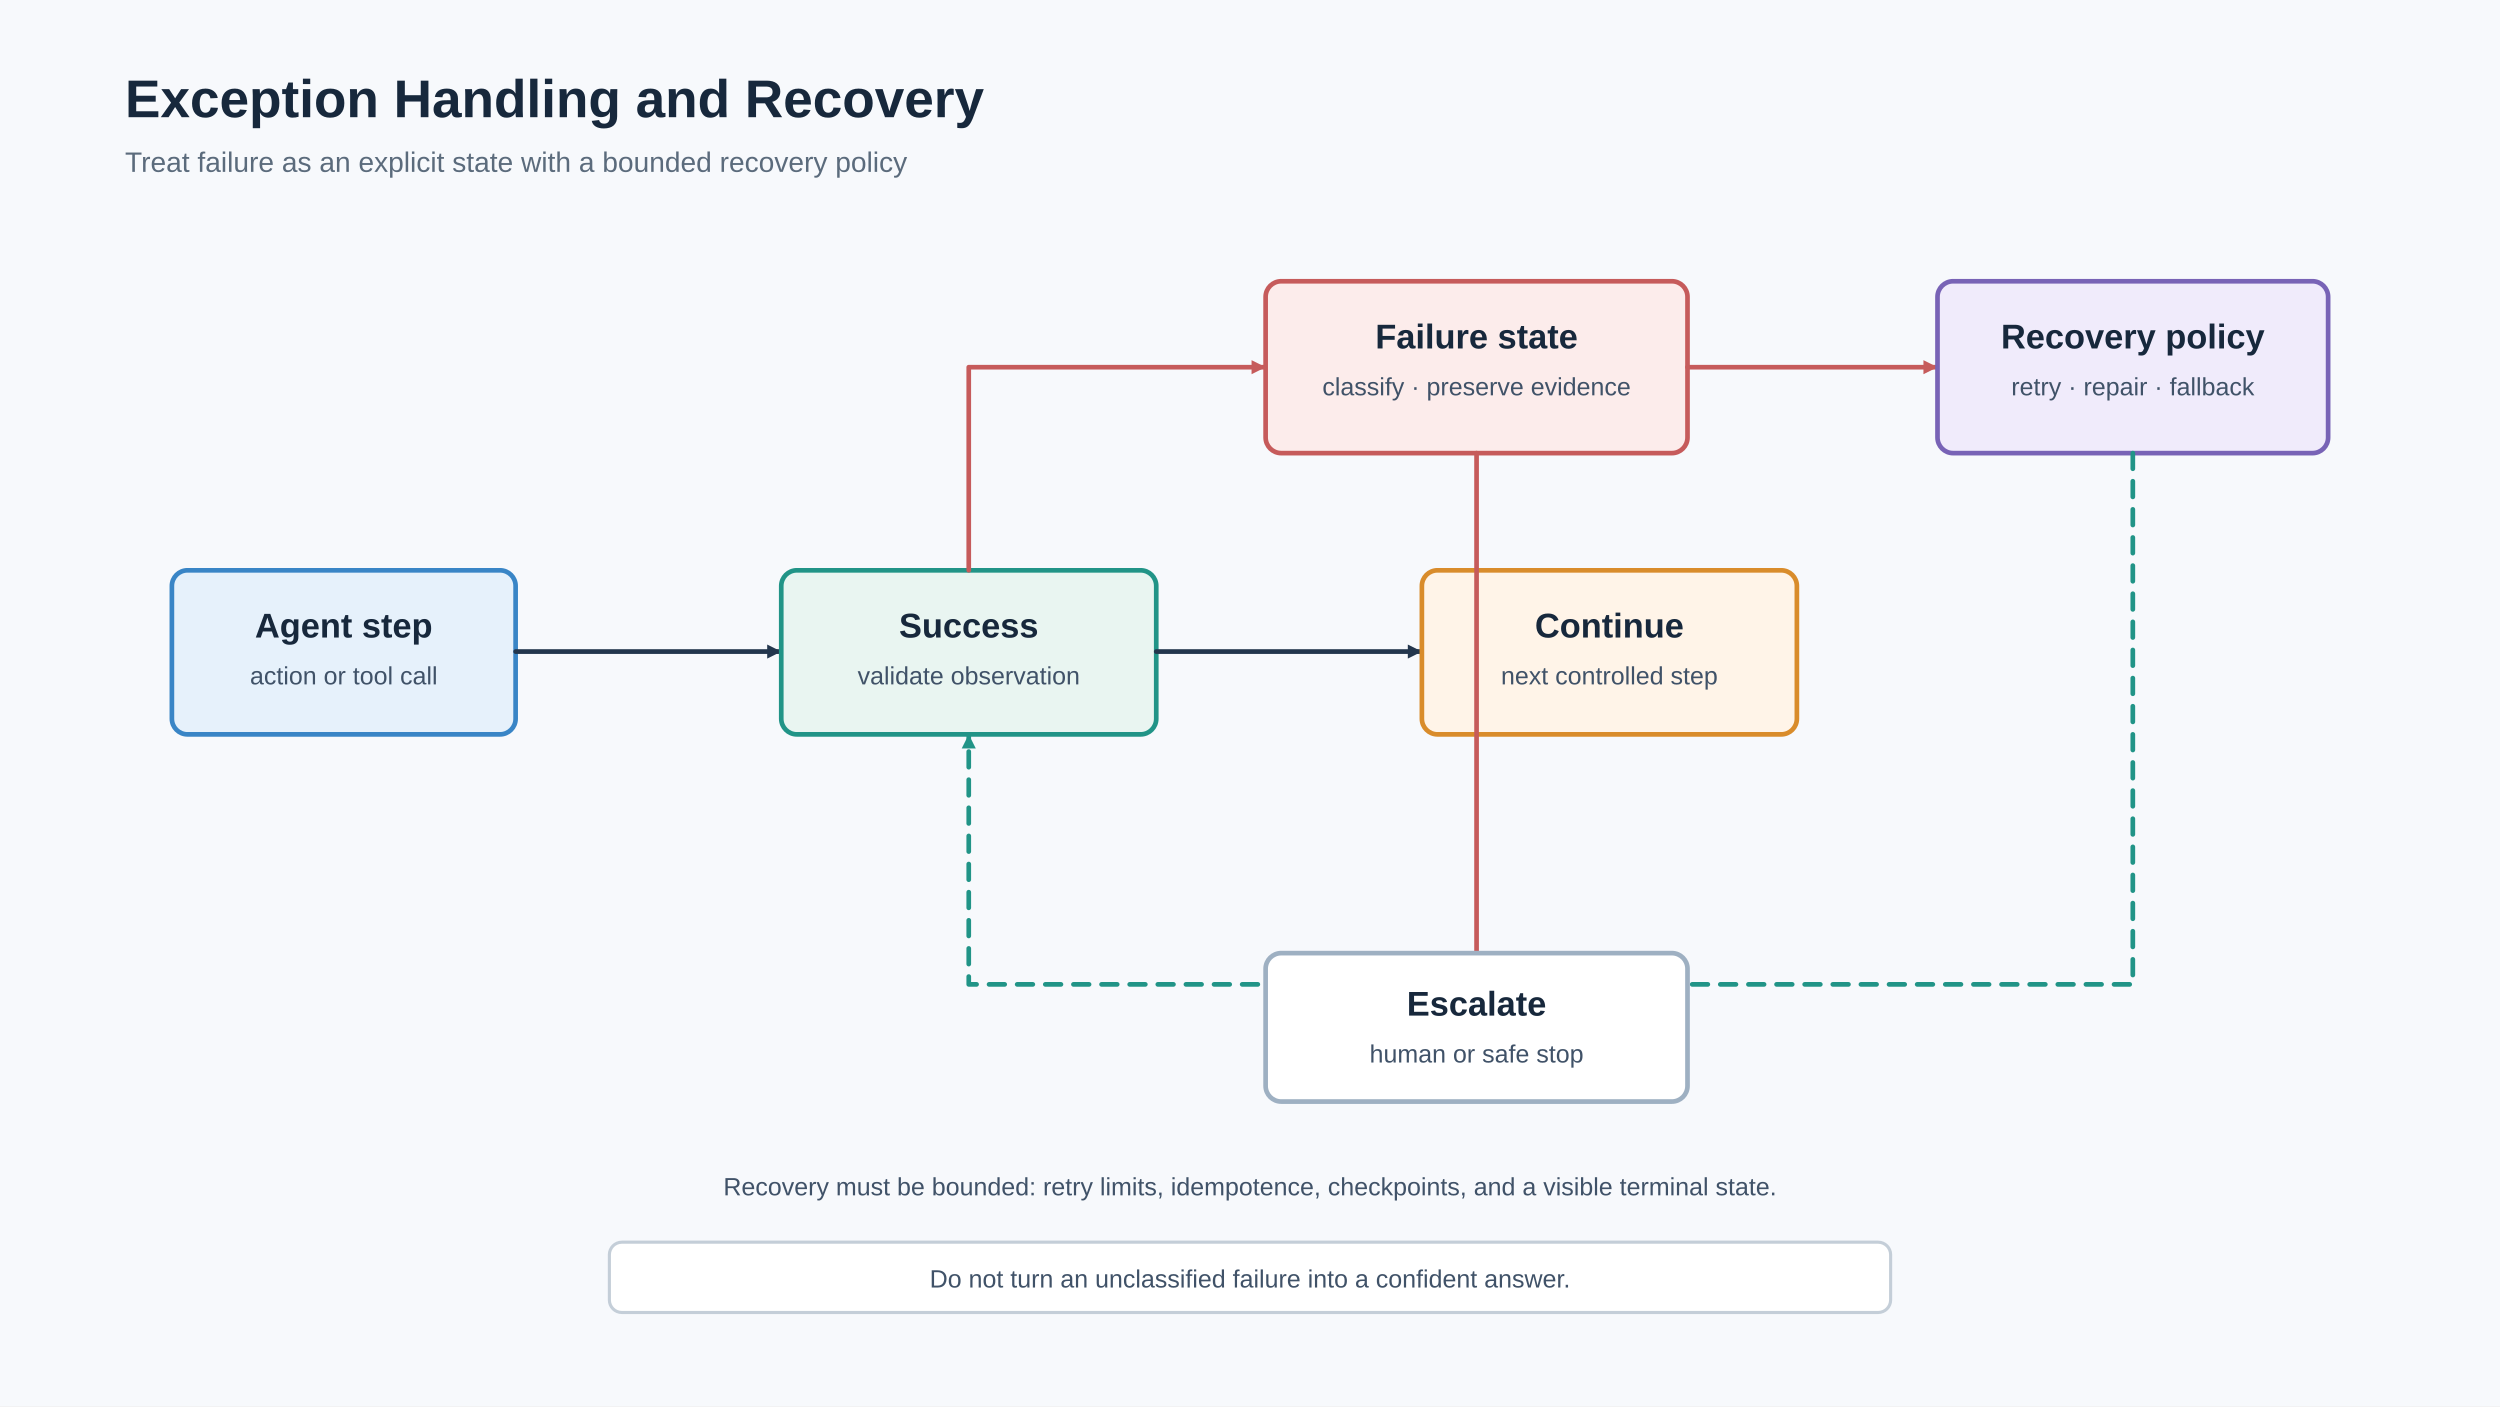
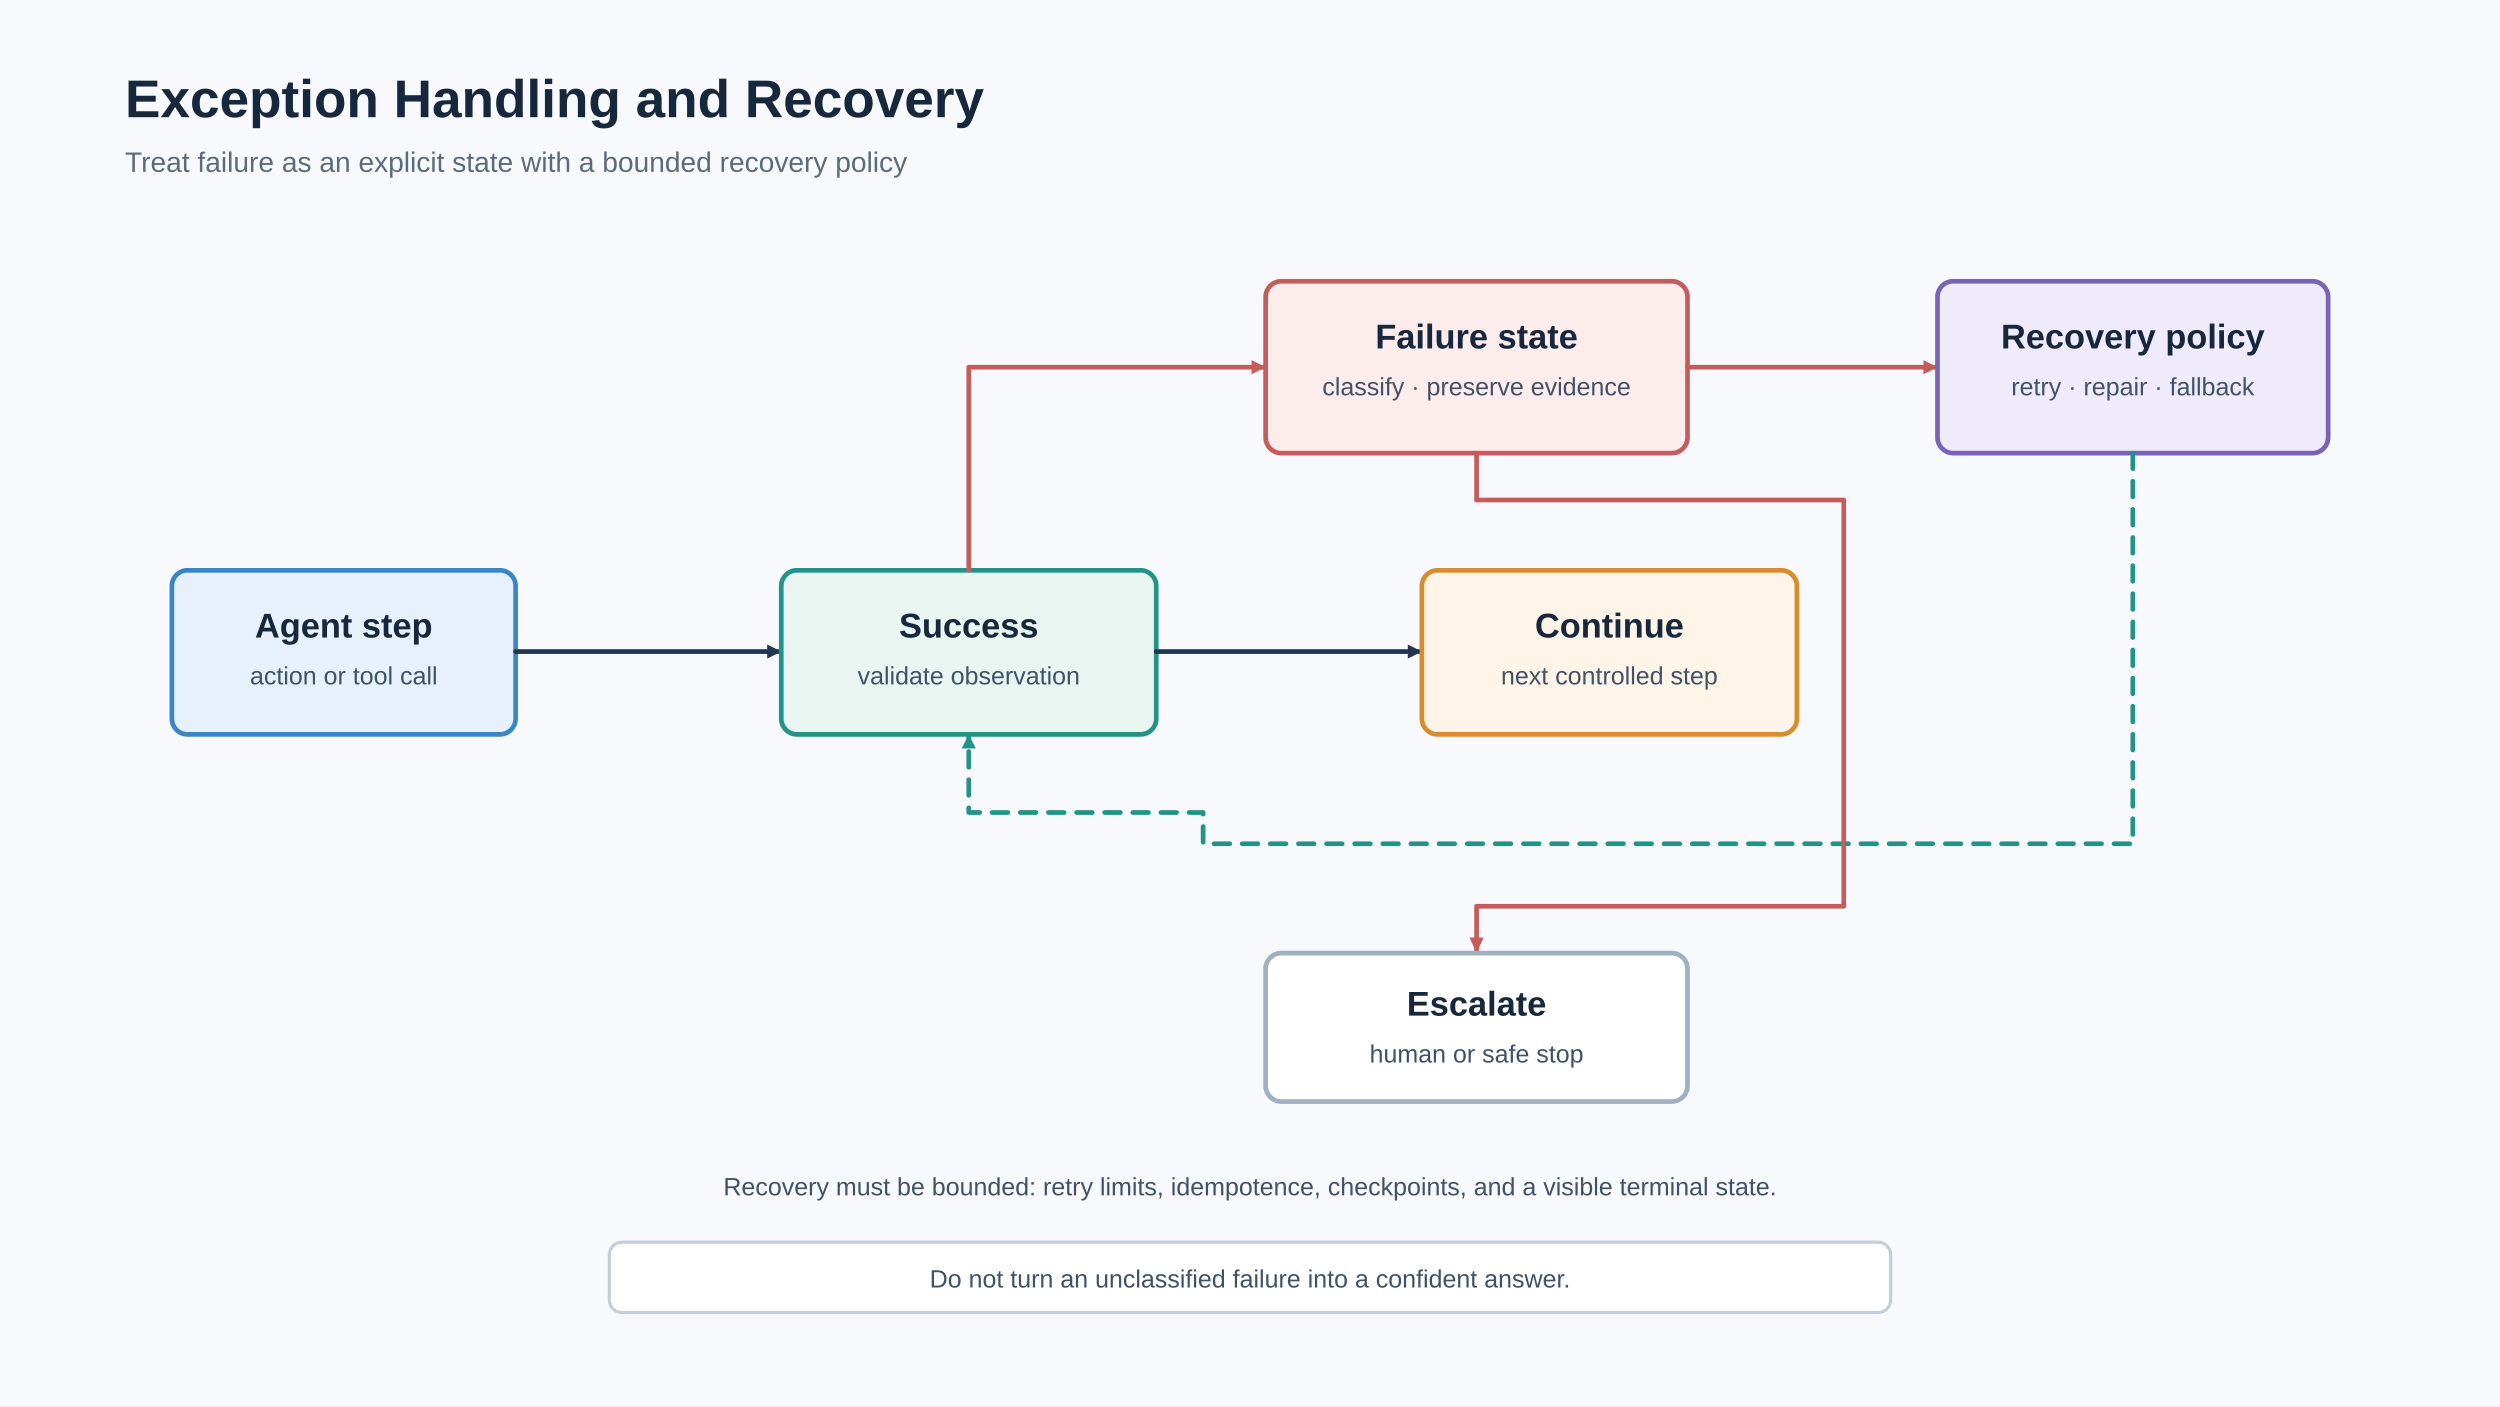
<svg xmlns="http://www.w3.org/2000/svg" width="1600" height="900" viewBox="0 0 1600 900">
  <defs>
-     <style>.al{fill:#23364d;stroke:none}.ad{fill:#219487;stroke:none}.ar{fill:#c65b5b;stroke:none}.t{font:700 34px Arial;fill:#17283c}.u{font:400 18px Arial;fill:#5b6b7c}.h{font:700 22px Arial;fill:#17283c}.s{font:400 16px Arial;fill:#405268}.b{stroke-width:3}.l{stroke:#23364d;stroke-width:3;fill:none;stroke-linecap:round;stroke-linejoin:round}.r{stroke:#c65b5b;stroke-width:3;fill:none;stroke-linecap:round;stroke-linejoin:round}.d{stroke:#219487;stroke-width:3;stroke-dasharray:10 8;fill:none;stroke-linecap:round;stroke-linejoin:round}</style>
+     <style>
+ .al{fill:#23364d;stroke:none}.ad{fill:#219487;stroke:none}.ar{fill:#c65b5b;stroke:none}.t{font:700 34px Arial,sans-serif;fill:#17283c}.u{font:400 18px Arial,sans-serif;fill:#5b6b7c}.h{font:700 22px Arial,sans-serif;fill:#17283c}.s{font:400 16px Arial,sans-serif;fill:#405268}.b{stroke-width:3}.l{stroke:#23364d;stroke-width:3;fill:none;stroke-linecap:round;stroke-linejoin:round}.r{stroke:#c65b5b;stroke-width:3;fill:none;stroke-linecap:round;stroke-linejoin:round}.d{stroke:#219487;stroke-width:3;stroke-dasharray:10 8;fill:none;stroke-linecap:round;stroke-linejoin:round}
+ </style>
  </defs>
  <rect width="1600" height="900" fill="#f7f9fc" />
  <text x="80" y="75" class="t">Exception Handling and Recovery</text>
  <text x="80" y="110" class="u">Treat failure as an explicit state with a bounded recovery policy</text>
  <rect x="110" y="365" width="220" height="105" rx="10" fill="#e6f1fb" stroke="#3985c6" class="b" />
  <text x="220" y="408" text-anchor="middle" class="h">Agent step</text>
  <text x="220" y="438" text-anchor="middle" class="s">action or tool call</text>
  <path d="M330 417H500" class="l" />
  <polygon points="500,417 491,412.5 491,421.5" class="al" />
  <rect x="500" y="365" width="240" height="105" rx="10" fill="#e9f5f1" stroke="#219487" class="b" />
  <text x="620" y="408" text-anchor="middle" class="h">Success</text>
  <text x="620" y="438" text-anchor="middle" class="s">validate observation</text>
  <path d="M740 417H910" class="l" />
  <polygon points="910,417 901,412.5 901,421.5" class="al" />
  <rect x="910" y="365" width="240" height="105" rx="10" fill="#fff4e8" stroke="#d98c2b" class="b" />
  <text x="1030" y="408" text-anchor="middle" class="h">Continue</text>
  <text x="1030" y="438" text-anchor="middle" class="s">next controlled step</text>
  <path d="M620 365V235H810" class="r" />
  <polygon points="810,235 801,230.5 801,239.5" class="ar" />
  <rect x="810" y="180" width="270" height="110" rx="10" fill="#fceceb" stroke="#c65b5b" class="b" />
  <text x="945" y="223" text-anchor="middle" class="h">Failure state</text>
  <text x="945" y="253" text-anchor="middle" class="s">classify · preserve evidence</text>
  <path d="M1080 235H1240" class="r" />
  <polygon points="1240,235 1231,230.5 1231,239.5" class="ar" />
  <rect x="1240" y="180" width="250" height="110" rx="10" fill="#f0ebfb" stroke="#7863b6" class="b" />
  <text x="1365" y="223" text-anchor="middle" class="h">Recovery policy</text>
  <text x="1365" y="253" text-anchor="middle" class="s">retry · repair · fallback</text>
-   <path d="M1365 290V630H620V470" class="d" />
+   <path d="M1365 290V540H770V520H620V470" class="d" />
  <polygon points="620,470 615.5,479 624.5,479" class="ad" />
-   <path d="M945 290V630" class="r" />
-   <polygon points="945,630 940.5,621 949.5,621" class="ar" />
+   <path d="M945 290V320H1180V580H945V610" class="r" />
+   <polygon points="945,610 940.5,600 949.5,600" class="ar" />
  <rect x="810" y="610" width="270" height="95" rx="10" fill="#fff" stroke="#9eb0c2" class="b" />
  <text x="945" y="650" text-anchor="middle" class="h">Escalate</text>
  <text x="945" y="680" text-anchor="middle" class="s">human or safe stop</text>
  <text x="800" y="765" text-anchor="middle" class="s">Recovery must be bounded: retry limits, idempotence, checkpoints, and a visible terminal state.</text>
  <rect x="390" y="795" width="820" height="45" rx="8" fill="#fff" stroke="#c4ced8" stroke-width="2" />
  <text x="800" y="824" text-anchor="middle" class="s">Do not turn an unclassified failure into a confident answer.</text>
</svg>
